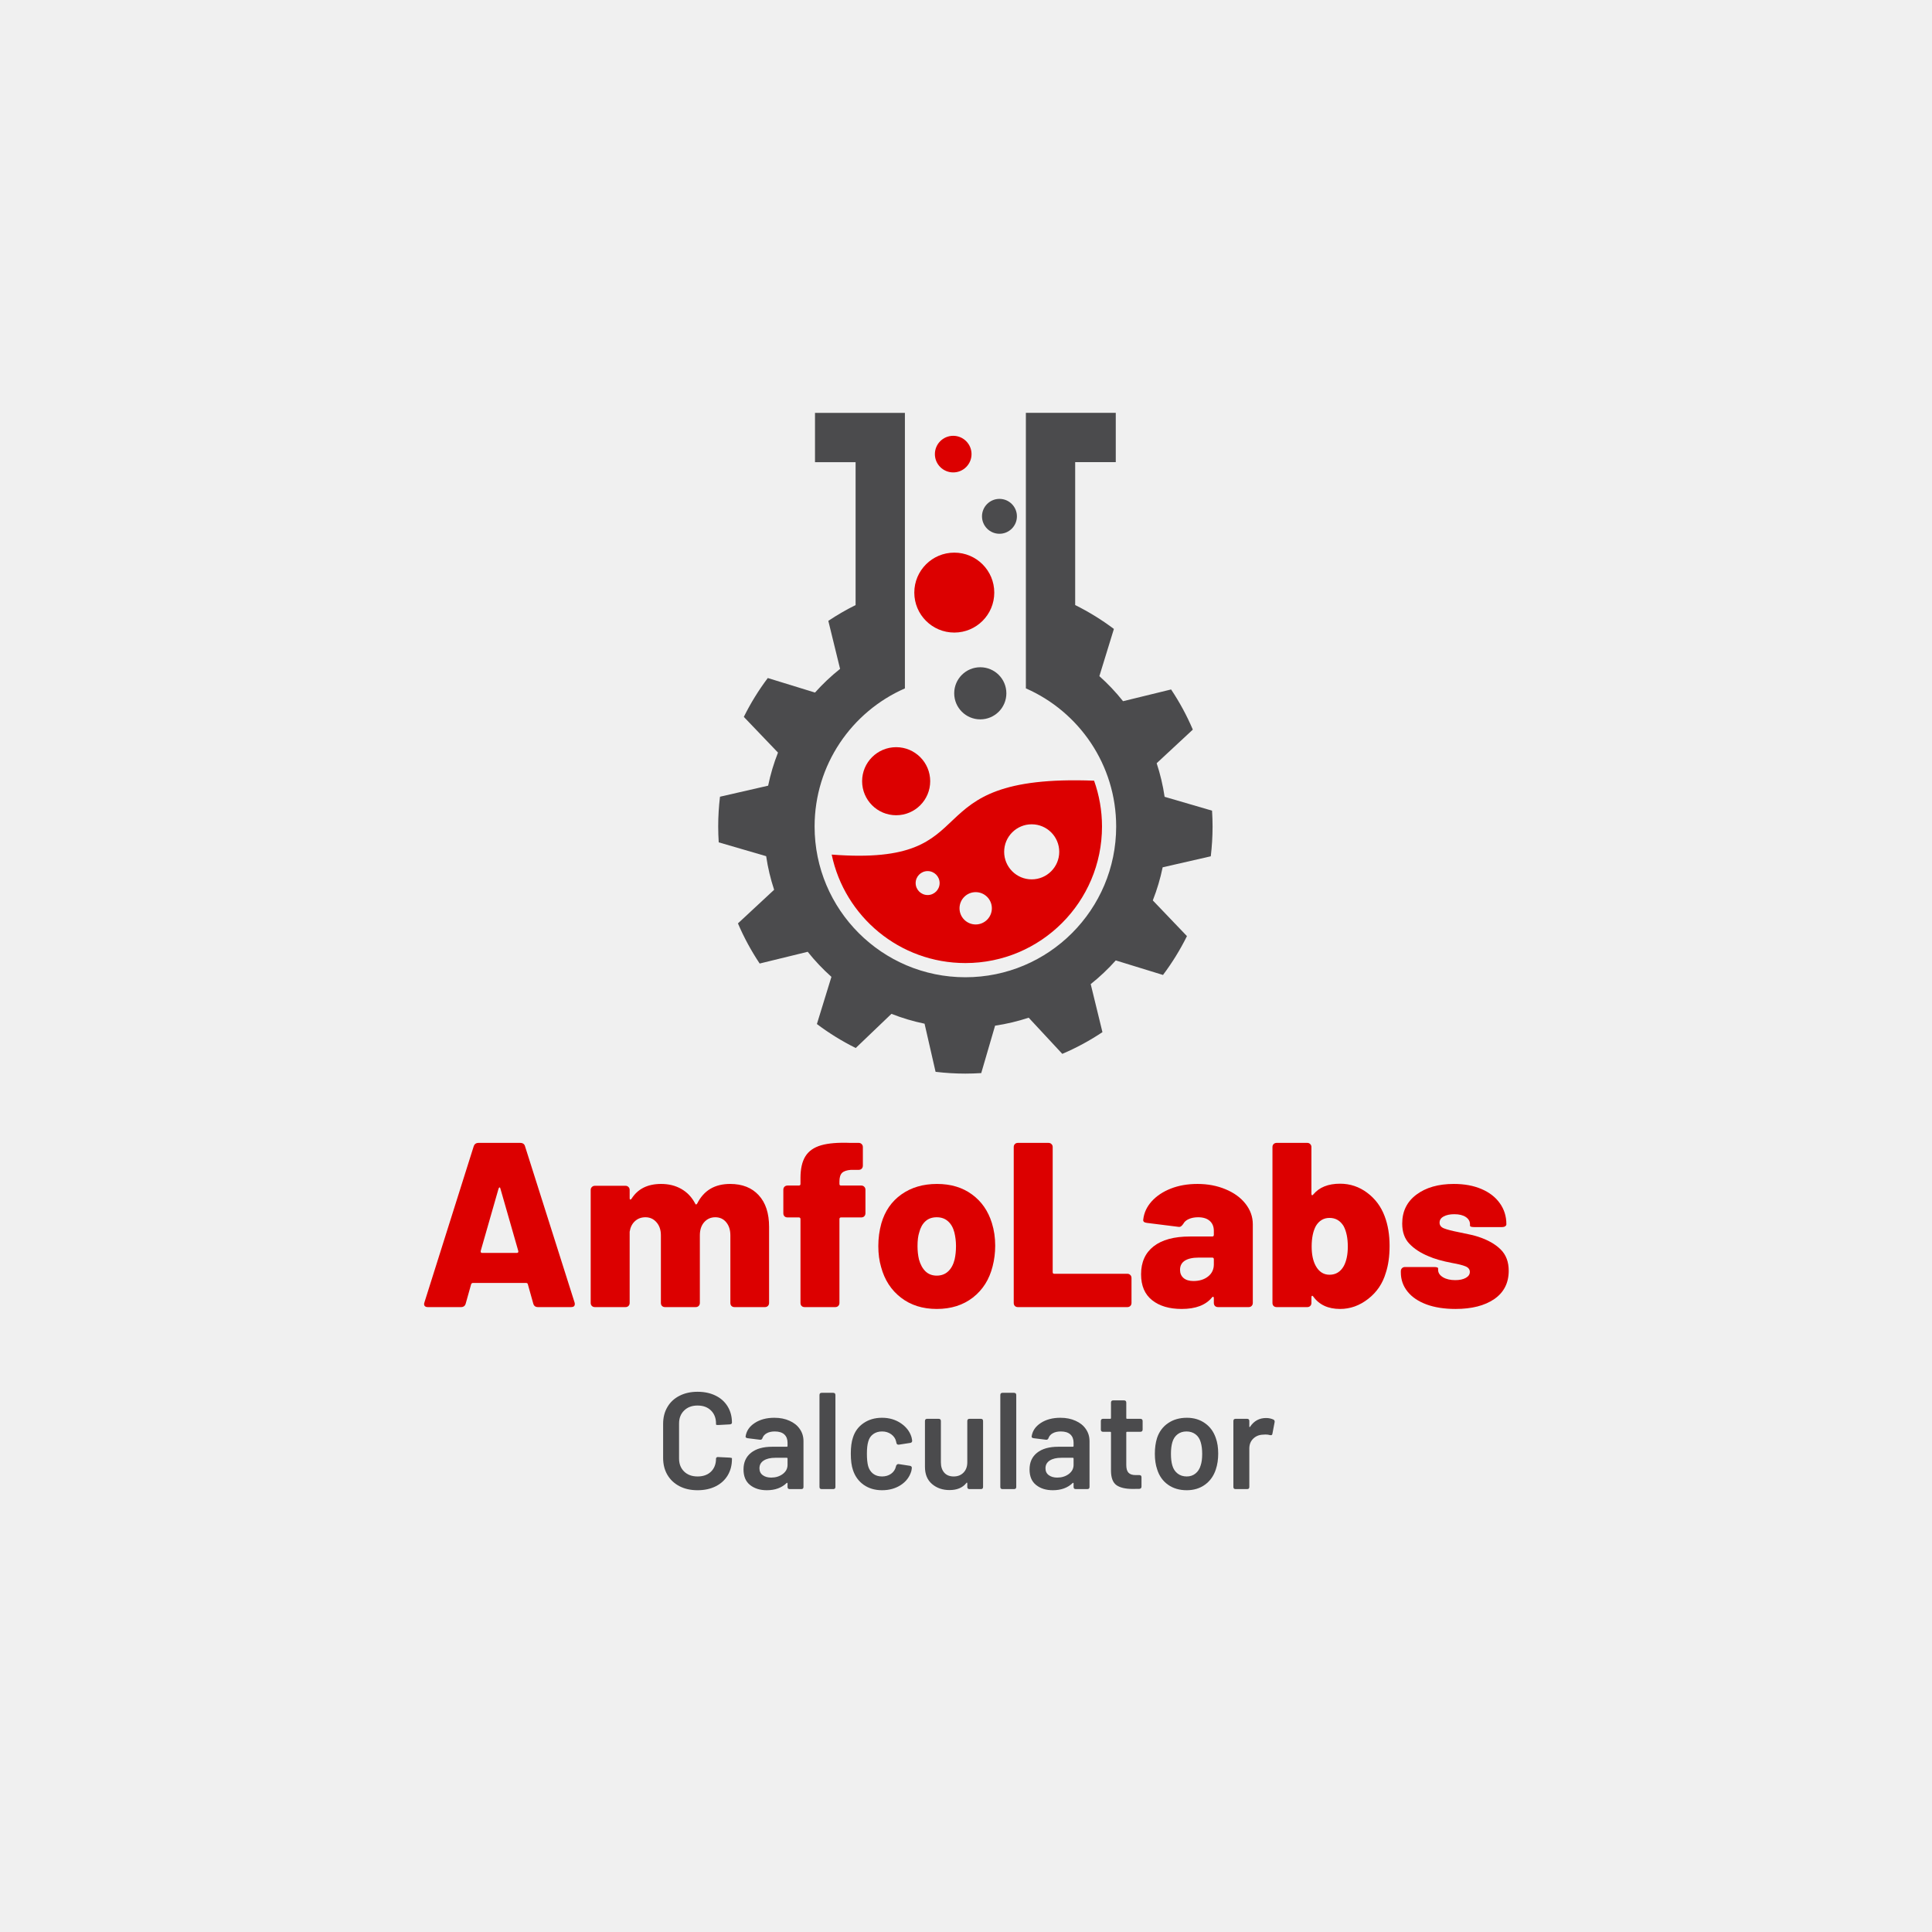
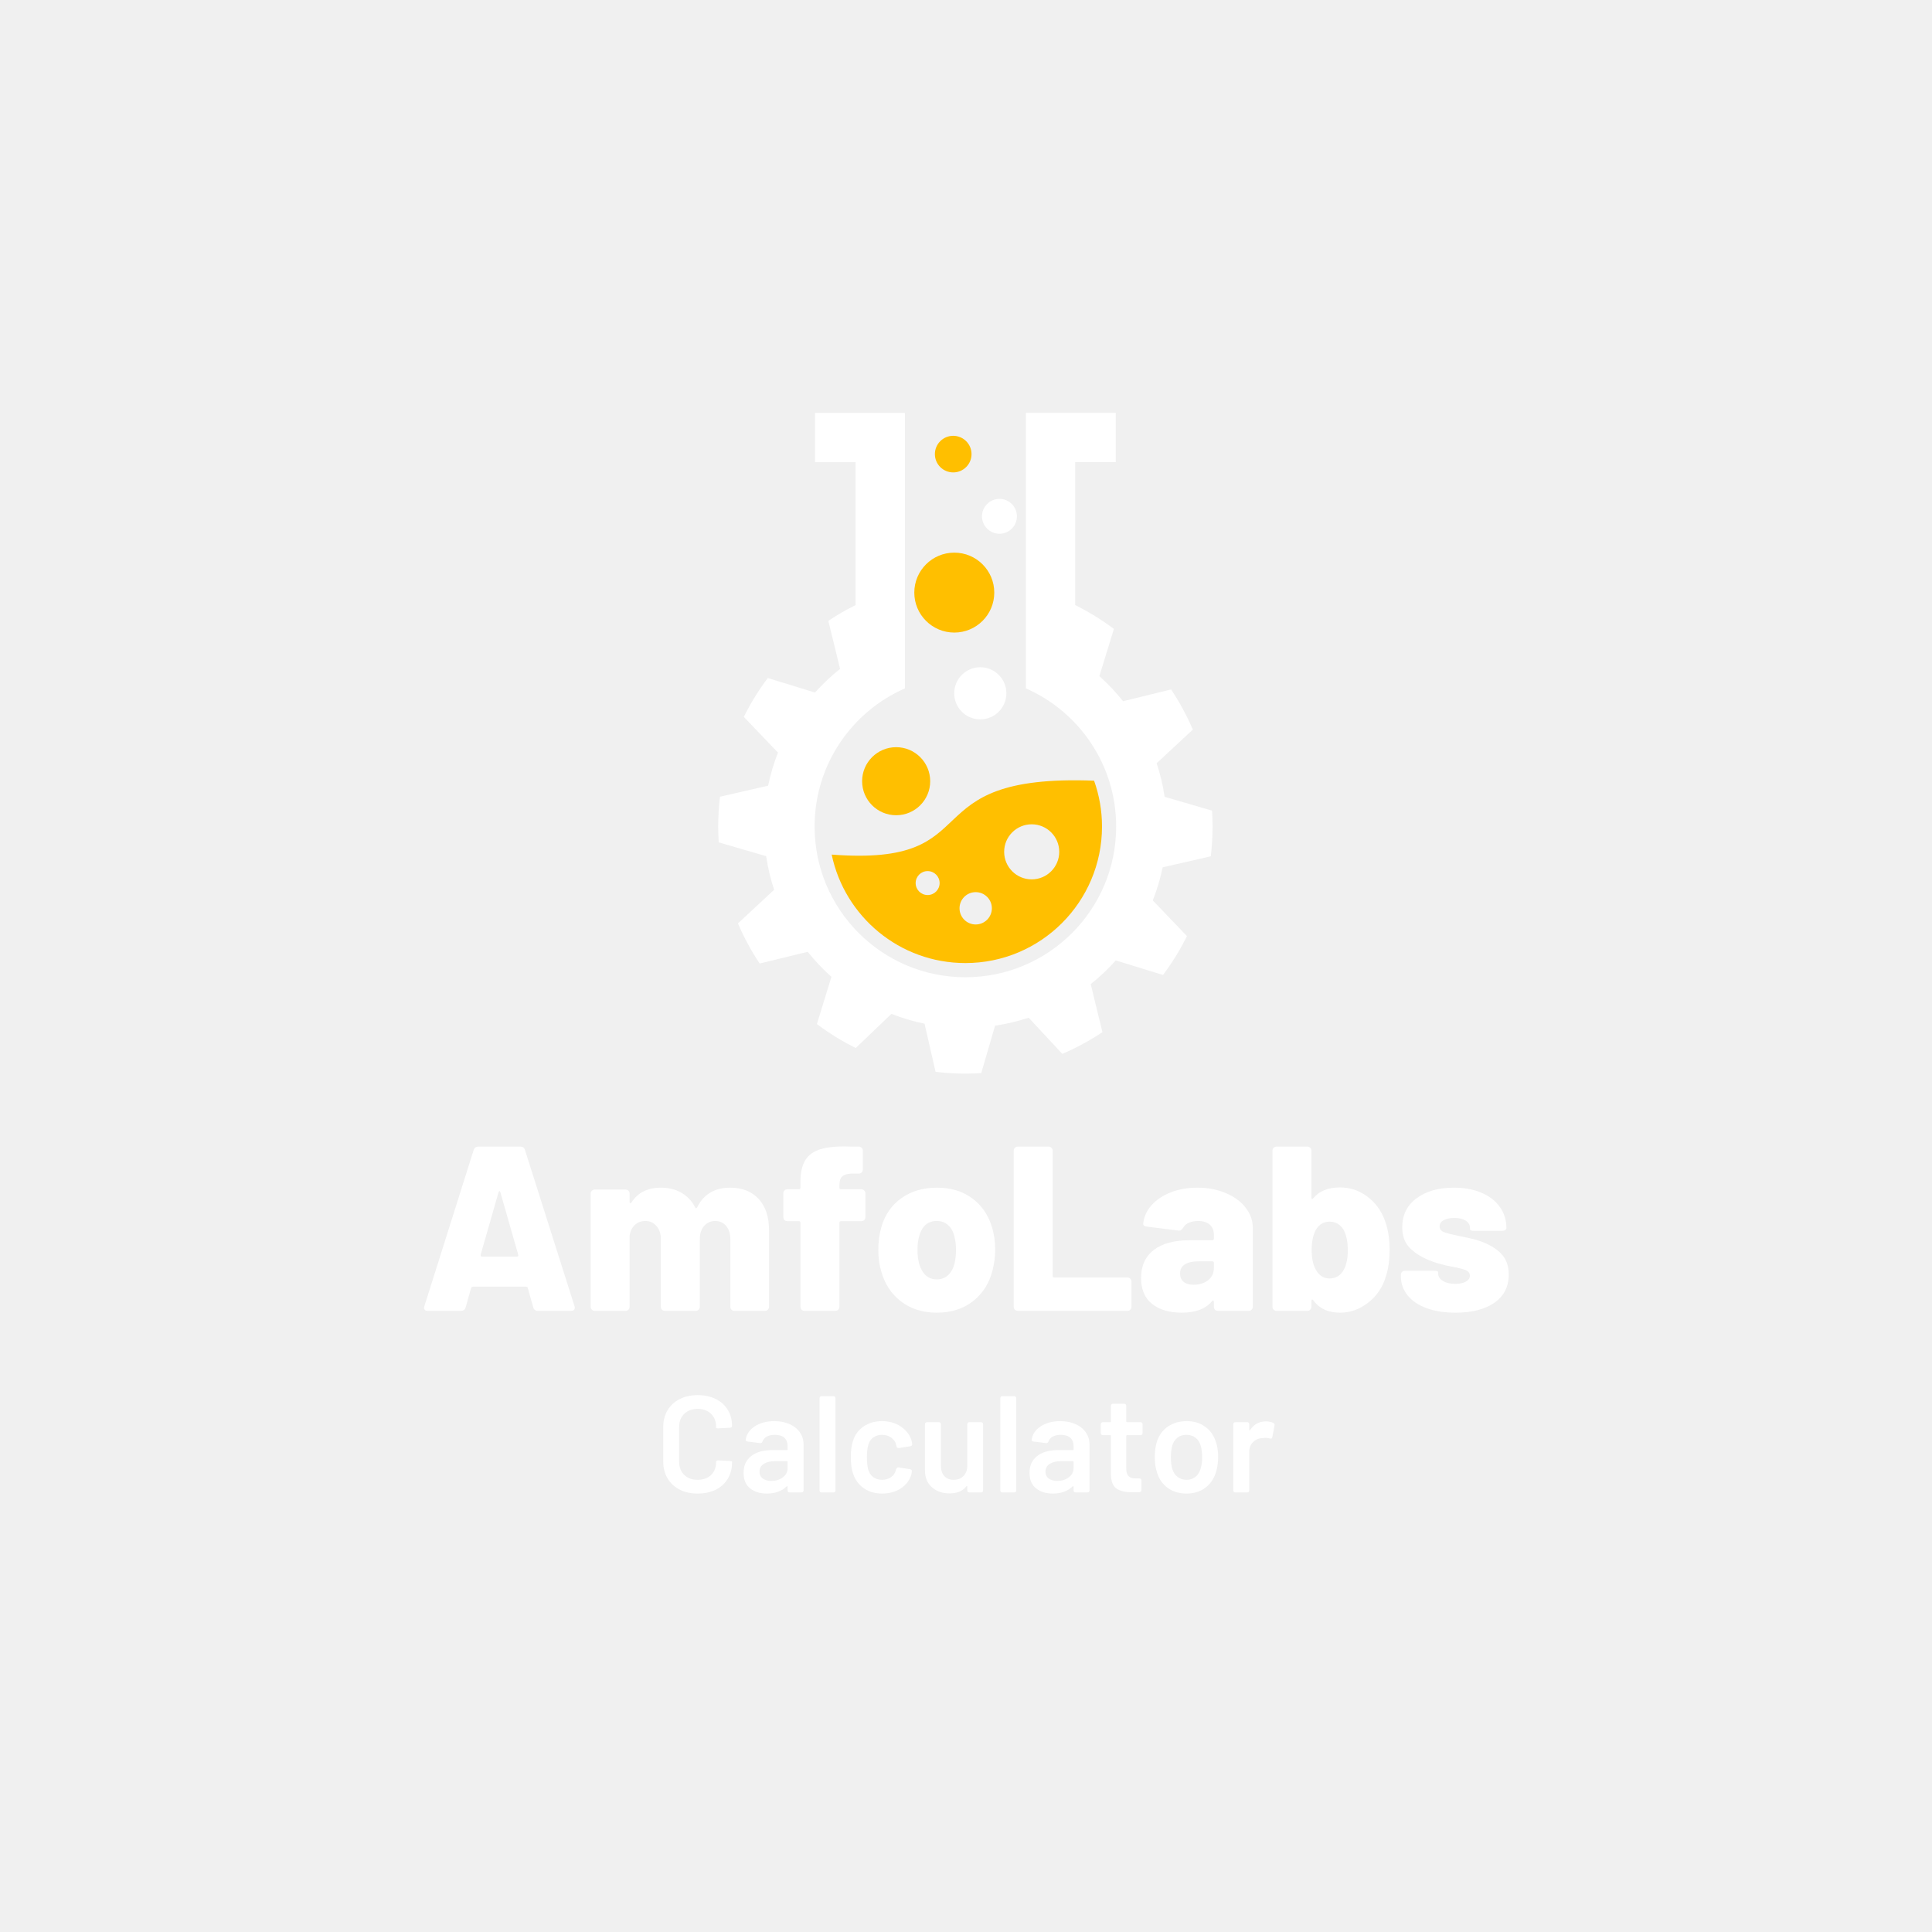
<svg xmlns="http://www.w3.org/2000/svg" width="500" zoomAndPan="magnify" viewBox="0 0 375 375" height="500" preserveAspectRatio="xMidYMid meet" version="1.0">
  <defs>
    <g />
    <clipPath id="id1">
      <path d="M 139.383 80.133 L 235.383 80.133 L 235.383 208.383 L 139.383 208.383 Z M 139.383 80.133 " clip-rule="nonzero" />
    </clipPath>
  </defs>
-   <path fill="rgb(86.269%, 0%, 0%)" d="M 185.02 84.59 C 186.98 84.59 188.574 86.184 188.574 88.145 C 188.574 90.105 186.98 91.695 185.02 91.695 C 183.055 91.695 181.461 90.105 181.461 88.145 C 181.461 86.18 183.055 84.59 185.02 84.59 Z M 185.02 84.59 " fill-opacity="1" fill-rule="evenodd" />
-   <path fill="rgb(86.269%, 0%, 0%)" d="M 185.227 107.266 C 189.516 107.266 192.988 110.738 192.988 115.023 C 192.988 119.309 189.516 122.781 185.227 122.781 C 180.941 122.781 177.465 119.309 177.465 115.023 C 177.465 110.738 180.941 107.266 185.227 107.266 Z M 185.227 107.266 " fill-opacity="1" fill-rule="evenodd" />
-   <path fill="rgb(29.41%, 29.41%, 30.199%)" d="M 193.996 96.832 C 195.867 96.832 197.383 98.352 197.383 100.219 C 197.383 102.09 195.863 103.605 193.996 103.605 C 192.125 103.605 190.605 102.09 190.605 100.219 C 190.605 98.352 192.125 96.832 193.996 96.832 Z M 193.996 96.832 " fill-opacity="1" fill-rule="evenodd" />
-   <path fill="rgb(86.269%, 0%, 0%)" d="M 173.945 145.027 C 177.594 145.027 180.551 147.984 180.551 151.633 C 180.551 155.281 177.594 158.238 173.945 158.238 C 170.293 158.238 167.336 155.281 167.336 151.633 C 167.336 147.984 170.293 145.027 173.945 145.027 Z M 173.945 145.027 " fill-opacity="1" fill-rule="evenodd" />
-   <path fill="rgb(29.41%, 29.41%, 30.199%)" d="M 190.273 129.512 C 193.07 129.512 195.336 131.777 195.336 134.57 C 195.336 137.363 193.07 139.629 190.273 139.629 C 187.477 139.629 185.211 137.363 185.211 134.57 C 185.211 131.777 187.477 129.512 190.273 129.512 Z M 190.273 129.512 " fill-opacity="1" fill-rule="evenodd" />
-   <path fill="rgb(86.269%, 0%, 0%)" d="M 212.363 151.531 C 213.359 154.336 213.898 157.336 213.898 160.422 C 213.898 175.062 202.027 186.93 187.383 186.93 C 174.605 186.93 163.941 177.898 161.43 165.875 C 192.711 168.281 176.137 150.137 212.363 151.531 Z M 180.055 169.078 C 181.336 169.078 182.379 170.117 182.379 171.402 C 182.379 172.688 181.336 173.727 180.055 173.727 C 178.77 173.727 177.727 172.688 177.727 171.402 C 177.727 170.117 178.77 169.078 180.055 169.078 Z M 200.25 159.996 C 203.203 159.996 205.598 162.387 205.598 165.34 C 205.598 168.289 203.203 170.684 200.25 170.684 C 197.301 170.684 194.906 168.289 194.906 165.34 C 194.906 162.387 197.301 159.996 200.25 159.996 Z M 189.379 173.164 C 191.113 173.164 192.52 174.566 192.52 176.301 C 192.52 178.031 191.113 179.438 189.379 179.438 C 187.648 179.438 186.242 178.031 186.242 176.301 C 186.242 174.566 187.648 173.164 189.379 173.164 Z M 189.379 173.164 " fill-opacity="1" fill-rule="evenodd" />
+   <path fill="#ffbf00" d="M 185.02 84.59 C 186.98 84.59 188.574 86.184 188.574 88.145 C 188.574 90.105 186.98 91.695 185.02 91.695 C 183.055 91.695 181.461 90.105 181.461 88.145 C 181.461 86.18 183.055 84.59 185.02 84.59 Z M 185.02 84.59 " fill-opacity="1" fill-rule="evenodd" />
+   <path fill="#ffbf00" d="M 185.227 107.266 C 189.516 107.266 192.988 110.738 192.988 115.023 C 192.988 119.309 189.516 122.781 185.227 122.781 C 180.941 122.781 177.465 119.309 177.465 115.023 C 177.465 110.738 180.941 107.266 185.227 107.266 Z M 185.227 107.266 " fill-opacity="1" fill-rule="evenodd" />
+   <path fill="#ffffff" d="M 193.996 96.832 C 195.867 96.832 197.383 98.352 197.383 100.219 C 197.383 102.09 195.863 103.605 193.996 103.605 C 192.125 103.605 190.605 102.09 190.605 100.219 C 190.605 98.352 192.125 96.832 193.996 96.832 Z M 193.996 96.832 " fill-opacity="1" fill-rule="evenodd" />
+   <path fill="#ffbf00" d="M 173.945 145.027 C 177.594 145.027 180.551 147.984 180.551 151.633 C 180.551 155.281 177.594 158.238 173.945 158.238 C 170.293 158.238 167.336 155.281 167.336 151.633 C 167.336 147.984 170.293 145.027 173.945 145.027 Z M 173.945 145.027 " fill-opacity="1" fill-rule="evenodd" />
+   <path fill="#ffffff" d="M 190.273 129.512 C 193.07 129.512 195.336 131.777 195.336 134.57 C 195.336 137.363 193.07 139.629 190.273 139.629 C 187.477 139.629 185.211 137.363 185.211 134.57 C 185.211 131.777 187.477 129.512 190.273 129.512 Z M 190.273 129.512 " fill-opacity="1" fill-rule="evenodd" />
+   <path fill="#ffbf00" d="M 212.363 151.531 C 213.359 154.336 213.898 157.336 213.898 160.422 C 213.898 175.062 202.027 186.93 187.383 186.93 C 174.605 186.93 163.941 177.898 161.43 165.875 C 192.711 168.281 176.137 150.137 212.363 151.531 Z M 180.055 169.078 C 181.336 169.078 182.379 170.117 182.379 171.402 C 182.379 172.688 181.336 173.727 180.055 173.727 C 178.77 173.727 177.727 172.688 177.727 171.402 C 177.727 170.117 178.77 169.078 180.055 169.078 Z M 200.25 159.996 C 203.203 159.996 205.598 162.387 205.598 165.34 C 205.598 168.289 203.203 170.684 200.25 170.684 C 197.301 170.684 194.906 168.289 194.906 165.34 C 194.906 162.387 197.301 159.996 200.25 159.996 Z M 189.379 173.164 C 191.113 173.164 192.52 174.566 192.52 176.301 C 192.52 178.031 191.113 179.438 189.379 179.438 C 187.648 179.438 186.242 178.031 186.242 176.301 C 186.242 174.566 187.648 173.164 189.379 173.164 Z M 189.379 173.164 " fill-opacity="1" fill-rule="evenodd" />
  <g clip-path="url(#id1)">
-     <path fill="rgb(29.41%, 29.41%, 30.199%)" d="M 199.121 133.609 L 199.121 80.133 L 216.57 80.133 L 216.57 89.703 L 208.691 89.703 L 208.691 117.441 C 211.344 118.758 213.859 120.312 216.207 122.078 L 213.387 131.238 C 215.055 132.727 216.594 134.352 217.984 136.102 L 227.309 133.824 C 228.945 136.273 230.359 138.879 231.527 141.617 L 224.508 148.141 C 225.199 150.242 225.723 152.418 226.051 154.66 L 235.258 157.348 C 235.32 158.363 235.359 159.387 235.359 160.422 C 235.359 162.379 235.238 164.309 235.012 166.207 L 225.672 168.344 C 225.215 170.559 224.57 172.707 223.758 174.77 L 230.387 181.699 C 229.07 184.359 227.508 186.883 225.738 189.238 L 216.57 186.418 C 215.082 188.086 213.457 189.625 211.707 191.016 L 213.984 200.34 C 211.535 201.973 208.93 203.387 206.191 204.555 L 199.668 197.535 C 197.566 198.227 195.387 198.75 193.145 199.082 L 190.457 208.285 C 189.441 208.348 188.414 208.387 187.383 208.387 C 185.426 208.387 183.492 208.266 181.594 208.039 L 179.457 198.699 C 177.242 198.242 175.094 197.602 173.031 196.785 L 166.098 203.418 C 163.438 202.098 160.914 200.539 158.559 198.766 L 161.379 189.605 C 159.711 188.117 158.168 186.488 156.777 184.742 L 147.453 187.02 C 145.816 184.57 144.402 181.965 143.234 179.23 L 150.258 172.703 C 149.562 170.605 149.043 168.426 148.711 166.184 L 139.504 163.5 C 139.441 162.48 139.402 161.457 139.402 160.422 C 139.402 158.465 139.523 156.535 139.75 154.641 L 149.094 152.5 C 149.551 150.285 150.191 148.141 151.008 146.078 L 144.375 139.148 C 145.695 136.484 147.254 133.961 149.027 131.605 L 158.191 134.426 C 159.68 132.758 161.309 131.219 163.059 129.828 L 160.777 120.508 C 162.469 119.379 164.238 118.352 166.07 117.445 L 166.07 89.707 L 158.191 89.707 L 158.191 80.137 L 175.641 80.137 L 175.641 133.617 C 165.32 138.141 158.113 148.438 158.113 160.426 C 158.113 176.586 171.219 189.684 187.383 189.684 C 203.543 189.684 216.648 176.586 216.648 160.426 C 216.648 148.438 209.438 138.137 199.121 133.613 Z M 199.121 133.609 " fill-opacity="1" fill-rule="evenodd" />
+     <path fill="#ffffff" d="M 199.121 133.609 L 199.121 80.133 L 216.57 80.133 L 216.57 89.703 L 208.691 89.703 L 208.691 117.441 C 211.344 118.758 213.859 120.312 216.207 122.078 L 213.387 131.238 C 215.055 132.727 216.594 134.352 217.984 136.102 L 227.309 133.824 C 228.945 136.273 230.359 138.879 231.527 141.617 L 224.508 148.141 C 225.199 150.242 225.723 152.418 226.051 154.66 L 235.258 157.348 C 235.32 158.363 235.359 159.387 235.359 160.422 C 235.359 162.379 235.238 164.309 235.012 166.207 L 225.672 168.344 C 225.215 170.559 224.57 172.707 223.758 174.77 L 230.387 181.699 C 229.07 184.359 227.508 186.883 225.738 189.238 L 216.57 186.418 C 215.082 188.086 213.457 189.625 211.707 191.016 L 213.984 200.34 C 211.535 201.973 208.93 203.387 206.191 204.555 L 199.668 197.535 C 197.566 198.227 195.387 198.75 193.145 199.082 L 190.457 208.285 C 189.441 208.348 188.414 208.387 187.383 208.387 C 185.426 208.387 183.492 208.266 181.594 208.039 L 179.457 198.699 C 177.242 198.242 175.094 197.602 173.031 196.785 L 166.098 203.418 C 163.438 202.098 160.914 200.539 158.559 198.766 L 161.379 189.605 C 159.711 188.117 158.168 186.488 156.777 184.742 L 147.453 187.02 C 145.816 184.57 144.402 181.965 143.234 179.23 L 150.258 172.703 C 149.562 170.605 149.043 168.426 148.711 166.184 L 139.504 163.5 C 139.441 162.48 139.402 161.457 139.402 160.422 C 139.402 158.465 139.523 156.535 139.75 154.641 L 149.094 152.5 C 149.551 150.285 150.191 148.141 151.008 146.078 L 144.375 139.148 C 145.695 136.484 147.254 133.961 149.027 131.605 L 158.191 134.426 C 159.68 132.758 161.309 131.219 163.059 129.828 L 160.777 120.508 C 162.469 119.379 164.238 118.352 166.07 117.445 L 166.07 89.707 L 158.191 89.707 L 158.191 80.137 L 175.641 80.137 L 175.641 133.617 C 165.32 138.141 158.113 148.438 158.113 160.426 C 158.113 176.586 171.219 189.684 187.383 189.684 C 203.543 189.684 216.648 176.586 216.648 160.426 C 216.648 148.438 209.438 138.137 199.121 133.613 Z M 199.121 133.609 " fill-opacity="1" fill-rule="evenodd" />
  </g>
-   <g fill="rgb(86.269%, 0%, 0%)" fill-opacity="1">
-     <g transform="translate(81.14575, 253.7076)">
+   <g fill="#ffffff" fill-opacity="1">
+     <g transform="translate(81.13712, 254.4327)">
      <g>
        <path d="M 23.281 0 C 22.789 0 22.484 -0.227 22.359 -0.688 L 21.312 -4.422 C 21.281 -4.598 21.16 -4.688 20.953 -4.688 L 10.656 -4.688 C 10.477 -4.688 10.359 -4.598 10.297 -4.422 L 9.25 -0.688 C 9.125 -0.227 8.816 0 8.328 0 L 1.906 0 C 1.602 0 1.391 -0.082 1.266 -0.25 C 1.148 -0.414 1.141 -0.633 1.234 -0.906 L 10.797 -31.203 C 10.941 -31.648 11.258 -31.875 11.75 -31.875 L 19.812 -31.875 C 20.332 -31.875 20.648 -31.648 20.766 -31.203 L 30.375 -0.906 C 30.406 -0.844 30.422 -0.738 30.422 -0.594 C 30.422 -0.195 30.18 0 29.703 0 Z M 12.156 -10.797 C 12.156 -10.609 12.25 -10.516 12.438 -10.516 L 19.172 -10.516 C 19.297 -10.516 19.379 -10.551 19.422 -10.625 C 19.473 -10.707 19.484 -10.797 19.453 -10.891 L 15.984 -23 C 15.953 -23.156 15.898 -23.234 15.828 -23.234 C 15.754 -23.234 15.688 -23.156 15.625 -23 L 12.156 -10.891 Z M 12.156 -10.797 " />
      </g>
    </g>
  </g>
-   <g fill="rgb(86.269%, 0%, 0%)" fill-opacity="1">
-     <g transform="translate(112.7476, 253.7076)">
+   <g fill="#ffffff" fill-opacity="1">
+     <g transform="translate(112.7412, 254.4327)">
      <g>
        <path d="M 28.969 -23.906 C 31.332 -23.906 33.18 -23.176 34.516 -21.719 C 35.859 -20.27 36.531 -18.223 36.531 -15.578 L 36.531 -0.812 C 36.531 -0.57 36.453 -0.375 36.297 -0.219 C 36.148 -0.07 35.953 0 35.703 0 L 29.828 0 C 29.586 0 29.391 -0.07 29.234 -0.219 C 29.086 -0.375 29.016 -0.57 29.016 -0.812 L 29.016 -13.938 C 29.016 -14.969 28.75 -15.805 28.219 -16.453 C 27.688 -17.109 26.977 -17.438 26.094 -17.438 C 25.219 -17.438 24.5 -17.117 23.938 -16.484 C 23.375 -15.848 23.094 -15 23.094 -13.938 L 23.094 -0.812 C 23.094 -0.57 23.016 -0.375 22.859 -0.219 C 22.711 -0.07 22.516 0 22.266 0 L 16.344 0 C 16.102 0 15.906 -0.07 15.75 -0.219 C 15.602 -0.375 15.531 -0.57 15.531 -0.812 L 15.531 -13.938 C 15.531 -14.969 15.25 -15.805 14.688 -16.453 C 14.125 -17.109 13.406 -17.438 12.531 -17.438 C 11.707 -17.438 11.02 -17.176 10.469 -16.656 C 9.926 -16.145 9.594 -15.469 9.469 -14.625 L 9.469 -0.812 C 9.469 -0.57 9.391 -0.375 9.234 -0.219 C 9.086 -0.07 8.895 0 8.656 0 L 2.734 0 C 2.492 0 2.297 -0.07 2.141 -0.219 C 1.984 -0.375 1.906 -0.57 1.906 -0.812 L 1.906 -22.734 C 1.906 -22.973 1.984 -23.164 2.141 -23.312 C 2.297 -23.469 2.492 -23.547 2.734 -23.547 L 8.656 -23.547 C 8.895 -23.547 9.086 -23.469 9.234 -23.312 C 9.391 -23.164 9.469 -22.973 9.469 -22.734 L 9.469 -21.141 C 9.469 -20.984 9.504 -20.895 9.578 -20.875 C 9.66 -20.863 9.75 -20.922 9.844 -21.047 C 11.051 -22.953 12.961 -23.906 15.578 -23.906 C 17.066 -23.906 18.379 -23.578 19.516 -22.922 C 20.648 -22.273 21.539 -21.332 22.188 -20.094 C 22.238 -19.969 22.301 -19.91 22.375 -19.922 C 22.457 -19.941 22.531 -20.008 22.594 -20.125 C 23.863 -22.645 25.988 -23.906 28.969 -23.906 Z M 28.969 -23.906 " />
      </g>
    </g>
  </g>
-   <g fill="rgb(86.269%, 0%, 0%)" fill-opacity="1">
-     <g transform="translate(150.9977, 253.7076)">
+   <g fill="#ffffff" fill-opacity="1">
+     <g transform="translate(150.9941, 254.4327)">
      <g>
        <path d="M 16.172 -23.594 C 16.41 -23.594 16.602 -23.516 16.75 -23.359 C 16.906 -23.211 16.984 -23.016 16.984 -22.766 L 16.984 -18.219 C 16.984 -17.977 16.906 -17.781 16.75 -17.625 C 16.602 -17.477 16.41 -17.406 16.172 -17.406 L 12.25 -17.406 C 12.039 -17.406 11.938 -17.297 11.938 -17.078 L 11.938 -0.812 C 11.938 -0.57 11.859 -0.375 11.703 -0.219 C 11.555 -0.07 11.359 0 11.109 0 L 5.188 0 C 4.945 0 4.75 -0.07 4.594 -0.219 C 4.445 -0.375 4.375 -0.57 4.375 -0.812 L 4.375 -17.078 C 4.375 -17.297 4.266 -17.406 4.047 -17.406 L 1.875 -17.406 C 1.625 -17.406 1.422 -17.477 1.266 -17.625 C 1.117 -17.781 1.047 -17.977 1.047 -18.219 L 1.047 -22.766 C 1.047 -23.016 1.117 -23.211 1.266 -23.359 C 1.422 -23.516 1.625 -23.594 1.875 -23.594 L 4.047 -23.594 C 4.266 -23.594 4.375 -23.695 4.375 -23.906 L 4.375 -25.047 C 4.375 -26.836 4.691 -28.242 5.328 -29.266 C 5.961 -30.285 6.977 -31 8.375 -31.406 C 9.77 -31.812 11.672 -31.969 14.078 -31.875 L 15.672 -31.875 C 15.91 -31.875 16.102 -31.797 16.25 -31.641 C 16.406 -31.492 16.484 -31.301 16.484 -31.062 L 16.484 -27.469 C 16.484 -27.219 16.406 -27.016 16.25 -26.859 C 16.102 -26.711 15.91 -26.641 15.672 -26.641 L 14.172 -26.641 C 13.348 -26.578 12.77 -26.379 12.438 -26.047 C 12.102 -25.711 11.938 -25.156 11.938 -24.375 L 11.938 -23.906 C 11.938 -23.695 12.039 -23.594 12.25 -23.594 Z M 16.172 -23.594 " />
      </g>
    </g>
  </g>
-   <g fill="rgb(86.269%, 0%, 0%)" fill-opacity="1">
-     <g transform="translate(169.121, 253.7076)">
+   <g fill="#ffffff" fill-opacity="1">
+     <g transform="translate(169.1186, 254.4327)">
      <g>
        <path d="M 12.703 0.359 C 9.973 0.359 7.66 -0.367 5.766 -1.828 C 3.867 -3.285 2.582 -5.258 1.906 -7.75 C 1.539 -8.988 1.359 -10.352 1.359 -11.844 C 1.359 -13.363 1.555 -14.836 1.953 -16.266 C 2.648 -18.66 3.945 -20.531 5.844 -21.875 C 7.75 -23.227 10.051 -23.906 12.75 -23.906 C 15.426 -23.906 17.688 -23.227 19.531 -21.875 C 21.383 -20.531 22.676 -18.676 23.406 -16.312 C 23.832 -14.938 24.047 -13.477 24.047 -11.938 C 24.047 -10.539 23.879 -9.203 23.547 -7.922 C 22.91 -5.367 21.633 -3.348 19.719 -1.859 C 17.812 -0.379 15.473 0.359 12.703 0.359 Z M 12.703 -6.109 C 13.586 -6.109 14.328 -6.383 14.922 -6.938 C 15.516 -7.5 15.93 -8.27 16.172 -9.25 C 16.348 -10.039 16.438 -10.906 16.438 -11.844 C 16.438 -12.75 16.332 -13.629 16.125 -14.484 C 15.883 -15.422 15.473 -16.145 14.891 -16.656 C 14.316 -17.176 13.586 -17.438 12.703 -17.438 C 11.797 -17.438 11.062 -17.176 10.5 -16.656 C 9.938 -16.145 9.535 -15.422 9.297 -14.484 C 9.078 -13.816 8.969 -12.938 8.969 -11.844 C 8.969 -10.906 9.062 -10.039 9.25 -9.25 C 9.52 -8.27 9.941 -7.5 10.516 -6.938 C 11.098 -6.383 11.828 -6.109 12.703 -6.109 Z M 12.703 -6.109 " />
      </g>
    </g>
  </g>
-   <g fill="rgb(86.269%, 0%, 0%)" fill-opacity="1">
-     <g transform="translate(194.53, 253.7076)">
+   <g fill="#ffffff" fill-opacity="1">
+     <g transform="translate(194.5294, 254.4327)">
      <g>
        <path d="M 3.047 0 C 2.805 0 2.609 -0.07 2.453 -0.219 C 2.305 -0.375 2.234 -0.57 2.234 -0.812 L 2.234 -31.062 C 2.234 -31.301 2.305 -31.492 2.453 -31.641 C 2.609 -31.797 2.805 -31.875 3.047 -31.875 L 8.969 -31.875 C 9.219 -31.875 9.414 -31.797 9.562 -31.641 C 9.719 -31.492 9.797 -31.301 9.797 -31.062 L 9.797 -6.781 C 9.797 -6.57 9.898 -6.469 10.109 -6.469 L 24.281 -6.469 C 24.52 -6.469 24.711 -6.391 24.859 -6.234 C 25.016 -6.086 25.094 -5.891 25.094 -5.641 L 25.094 -0.812 C 25.094 -0.57 25.016 -0.375 24.859 -0.219 C 24.711 -0.07 24.52 0 24.281 0 Z M 3.047 0 " />
      </g>
    </g>
  </g>
-   <g fill="rgb(86.269%, 0%, 0%)" fill-opacity="1">
-     <g transform="translate(220.622, 253.7076)">
+   <g fill="#ffffff" fill-opacity="1">
+     <g transform="translate(220.6233, 254.4327)">
      <g>
        <path d="M 11.797 -23.906 C 13.797 -23.906 15.613 -23.562 17.25 -22.875 C 18.895 -22.195 20.188 -21.258 21.125 -20.062 C 22.07 -18.863 22.547 -17.535 22.547 -16.078 L 22.547 -0.812 C 22.547 -0.57 22.469 -0.375 22.312 -0.219 C 22.164 -0.07 21.969 0 21.719 0 L 15.812 0 C 15.562 0 15.359 -0.07 15.203 -0.219 C 15.055 -0.375 14.984 -0.57 14.984 -0.812 L 14.984 -1.734 C 14.984 -1.879 14.941 -1.969 14.859 -2 C 14.785 -2.031 14.707 -1.988 14.625 -1.875 C 13.406 -0.383 11.445 0.359 8.75 0.359 C 6.344 0.359 4.426 -0.207 3 -1.344 C 1.57 -2.477 0.859 -4.156 0.859 -6.375 C 0.859 -8.719 1.672 -10.523 3.297 -11.797 C 4.922 -13.066 7.27 -13.703 10.344 -13.703 L 14.672 -13.703 C 14.879 -13.703 14.984 -13.812 14.984 -14.031 L 14.984 -14.797 C 14.984 -15.617 14.719 -16.266 14.188 -16.734 C 13.656 -17.203 12.906 -17.438 11.938 -17.438 C 11.238 -17.438 10.633 -17.32 10.125 -17.094 C 9.625 -16.875 9.27 -16.566 9.062 -16.172 C 8.914 -15.953 8.77 -15.789 8.625 -15.688 C 8.488 -15.582 8.316 -15.547 8.109 -15.578 L 2 -16.344 C 1.457 -16.406 1.219 -16.617 1.281 -16.984 C 1.426 -18.297 1.969 -19.473 2.906 -20.516 C 3.852 -21.566 5.094 -22.395 6.625 -23 C 8.156 -23.602 9.879 -23.906 11.797 -23.906 Z M 11.016 -5.062 C 12.172 -5.062 13.117 -5.352 13.859 -5.938 C 14.609 -6.531 14.984 -7.316 14.984 -8.297 L 14.984 -9.297 C 14.984 -9.504 14.879 -9.609 14.672 -9.609 L 12.031 -9.609 C 10.875 -9.609 9.984 -9.41 9.359 -9.016 C 8.734 -8.617 8.422 -8.023 8.422 -7.234 C 8.422 -6.566 8.648 -6.035 9.109 -5.641 C 9.566 -5.254 10.203 -5.062 11.016 -5.062 Z M 11.016 -5.062 " />
      </g>
    </g>
  </g>
-   <g fill="rgb(86.269%, 0%, 0%)" fill-opacity="1">
-     <g transform="translate(244.9837, 253.7076)">
+   <g fill="#ffffff" fill-opacity="1">
+     <g transform="translate(244.9867, 254.4327)">
      <g>
        <path d="M 23.781 -17.625 C 24.414 -15.957 24.734 -14.047 24.734 -11.891 C 24.734 -9.879 24.488 -8.133 24 -6.656 C 23.395 -4.582 22.254 -2.895 20.578 -1.594 C 18.91 -0.289 17.094 0.359 15.125 0.359 C 12.812 0.359 11.078 -0.441 9.922 -2.047 C 9.836 -2.172 9.754 -2.219 9.672 -2.188 C 9.598 -2.156 9.562 -2.062 9.562 -1.906 L 9.562 -0.812 C 9.562 -0.57 9.484 -0.375 9.328 -0.219 C 9.18 -0.07 8.988 0 8.75 0 L 2.828 0 C 2.578 0 2.375 -0.07 2.219 -0.219 C 2.07 -0.375 2 -0.57 2 -0.812 L 2 -31.062 C 2 -31.301 2.07 -31.492 2.219 -31.641 C 2.375 -31.797 2.578 -31.875 2.828 -31.875 L 8.75 -31.875 C 8.988 -31.875 9.18 -31.797 9.328 -31.641 C 9.484 -31.492 9.562 -31.301 9.562 -31.062 L 9.562 -22 C 9.562 -21.844 9.598 -21.75 9.672 -21.719 C 9.754 -21.695 9.836 -21.742 9.922 -21.859 C 11.078 -23.254 12.812 -23.953 15.125 -23.953 C 17.062 -23.953 18.812 -23.367 20.375 -22.203 C 21.945 -21.035 23.082 -19.508 23.781 -17.625 Z M 15.844 -7.969 C 16.363 -8.938 16.625 -10.195 16.625 -11.75 C 16.625 -13.383 16.352 -14.707 15.812 -15.719 C 15.164 -16.781 14.254 -17.312 13.078 -17.312 C 11.953 -17.312 11.07 -16.797 10.438 -15.766 C 9.883 -14.754 9.609 -13.414 9.609 -11.75 C 9.609 -10.227 9.867 -8.984 10.391 -8.016 C 11.023 -6.859 11.922 -6.281 13.078 -6.281 C 14.285 -6.281 15.207 -6.844 15.844 -7.969 Z M 15.844 -7.969 " />
      </g>
    </g>
  </g>
-   <g fill="rgb(86.269%, 0%, 0%)" fill-opacity="1">
-     <g transform="translate(270.5748, 253.7076)">
+   <g fill="#ffffff" fill-opacity="1">
+     <g transform="translate(270.5797, 254.4327)">
      <g>
        <path d="M 11.938 0.359 C 9.781 0.359 7.906 0.066 6.312 -0.516 C 4.719 -1.109 3.488 -1.941 2.625 -3.016 C 1.758 -4.098 1.328 -5.336 1.328 -6.734 L 1.328 -6.969 C 1.328 -7.207 1.398 -7.398 1.547 -7.547 C 1.703 -7.703 1.898 -7.781 2.141 -7.781 L 7.75 -7.781 C 8.289 -7.781 8.562 -7.691 8.562 -7.516 L 8.562 -7.234 C 8.562 -6.66 8.875 -6.18 9.5 -5.797 C 10.125 -5.422 10.922 -5.234 11.891 -5.234 C 12.734 -5.234 13.414 -5.379 13.938 -5.672 C 14.457 -5.961 14.719 -6.348 14.719 -6.828 C 14.719 -7.316 14.441 -7.676 13.891 -7.906 C 13.348 -8.133 12.484 -8.352 11.297 -8.562 C 9.379 -8.926 7.832 -9.367 6.656 -9.891 C 5.133 -10.523 3.91 -11.328 2.984 -12.297 C 2.055 -13.266 1.594 -14.57 1.594 -16.219 C 1.594 -18.582 2.508 -20.453 4.344 -21.828 C 6.188 -23.211 8.609 -23.906 11.609 -23.906 C 13.648 -23.906 15.438 -23.578 16.969 -22.922 C 18.5 -22.273 19.688 -21.359 20.531 -20.172 C 21.383 -18.992 21.812 -17.629 21.812 -16.078 C 21.812 -15.922 21.734 -15.789 21.578 -15.688 C 21.43 -15.582 21.238 -15.531 21 -15.531 L 15.578 -15.531 C 15.023 -15.531 14.75 -15.625 14.75 -15.812 L 14.75 -16.078 C 14.75 -16.648 14.477 -17.117 13.938 -17.484 C 13.395 -17.848 12.648 -18.031 11.703 -18.031 C 10.859 -18.031 10.172 -17.883 9.641 -17.594 C 9.109 -17.312 8.844 -16.91 8.844 -16.391 C 8.844 -15.879 9.129 -15.508 9.703 -15.281 C 10.273 -15.051 11.242 -14.801 12.609 -14.531 C 14.461 -14.164 15.707 -13.875 16.344 -13.656 C 18.195 -13.051 19.645 -12.234 20.688 -11.203 C 21.738 -10.172 22.266 -8.789 22.266 -7.062 C 22.266 -4.688 21.332 -2.852 19.469 -1.562 C 17.602 -0.281 15.094 0.359 11.938 0.359 Z M 11.938 0.359 " />
      </g>
    </g>
  </g>
-   <g fill="rgb(29.41%, 29.41%, 30.199%)" fill-opacity="1">
-     <g transform="translate(127.2118, 289.0326)">
+   <g fill="#ffffff" fill-opacity="1">
+     <g transform="translate(127.2292, 289.6837)">
      <g>
        <path d="M 8.188 0.219 C 6.852 0.219 5.68 -0.039 4.672 -0.562 C 3.66 -1.094 2.879 -1.828 2.328 -2.766 C 1.773 -3.711 1.5 -4.812 1.5 -6.062 L 1.5 -12.656 C 1.5 -13.895 1.773 -14.984 2.328 -15.922 C 2.879 -16.867 3.66 -17.598 4.672 -18.109 C 5.68 -18.629 6.852 -18.891 8.188 -18.891 C 9.508 -18.891 10.676 -18.641 11.688 -18.141 C 12.695 -17.648 13.477 -16.945 14.031 -16.031 C 14.582 -15.125 14.859 -14.078 14.859 -12.891 C 14.859 -12.711 14.727 -12.602 14.469 -12.562 L 12.203 -12.438 L 12.094 -12.438 C 11.875 -12.438 11.766 -12.477 11.766 -12.562 L 11.766 -12.734 C 11.766 -13.773 11.441 -14.613 10.797 -15.25 C 10.148 -15.895 9.281 -16.219 8.188 -16.219 C 7.102 -16.219 6.234 -15.895 5.578 -15.25 C 4.922 -14.613 4.594 -13.773 4.594 -12.734 L 4.594 -5.922 C 4.594 -4.891 4.922 -4.051 5.578 -3.406 C 6.234 -2.77 7.102 -2.453 8.188 -2.453 C 9.281 -2.453 10.148 -2.766 10.797 -3.391 C 11.441 -4.023 11.766 -4.867 11.766 -5.922 C 11.766 -6.016 11.805 -6.094 11.891 -6.156 C 11.973 -6.219 12.078 -6.238 12.203 -6.219 L 14.438 -6.109 C 14.719 -6.078 14.859 -6.035 14.859 -5.984 L 14.859 -5.844 C 14.859 -4.633 14.582 -3.57 14.031 -2.656 C 13.477 -1.738 12.695 -1.031 11.688 -0.531 C 10.676 -0.031 9.508 0.219 8.188 0.219 Z M 8.188 0.219 " />
      </g>
    </g>
  </g>
-   <g fill="rgb(29.41%, 29.41%, 30.199%)" fill-opacity="1">
-     <g transform="translate(143.4403, 289.0326)">
+   <g fill="#ffffff" fill-opacity="1">
+     <g transform="translate(143.4527, 289.6837)">
      <g>
        <path d="M 6.859 -13.844 C 7.984 -13.844 8.973 -13.645 9.828 -13.25 C 10.691 -12.863 11.352 -12.328 11.812 -11.641 C 12.281 -10.961 12.516 -10.188 12.516 -9.312 L 12.516 -0.422 C 12.516 -0.141 12.375 0 12.094 0 L 9.844 0 C 9.562 0 9.422 -0.141 9.422 -0.422 L 9.422 -1.094 C 9.422 -1.164 9.398 -1.207 9.359 -1.219 C 9.328 -1.227 9.285 -1.211 9.234 -1.172 C 8.273 -0.242 6.992 0.219 5.391 0.219 C 4.078 0.219 2.992 -0.117 2.141 -0.797 C 1.297 -1.473 0.875 -2.477 0.875 -3.812 C 0.875 -5.195 1.359 -6.273 2.328 -7.047 C 3.305 -7.828 4.676 -8.219 6.438 -8.219 L 9.266 -8.219 C 9.367 -8.219 9.422 -8.27 9.422 -8.375 L 9.422 -9 C 9.422 -9.688 9.211 -10.223 8.797 -10.609 C 8.379 -10.992 7.758 -11.188 6.938 -11.188 C 6.312 -11.188 5.797 -11.07 5.391 -10.844 C 4.984 -10.625 4.707 -10.316 4.562 -9.922 C 4.488 -9.672 4.328 -9.555 4.078 -9.578 L 1.688 -9.875 C 1.539 -9.895 1.43 -9.938 1.359 -10 C 1.285 -10.062 1.258 -10.133 1.281 -10.219 C 1.438 -11.289 2.023 -12.16 3.047 -12.828 C 4.078 -13.504 5.348 -13.844 6.859 -13.844 Z M 6.25 -2.234 C 7.113 -2.234 7.859 -2.461 8.484 -2.922 C 9.109 -3.391 9.422 -3.984 9.422 -4.703 L 9.422 -5.922 C 9.422 -6.023 9.367 -6.078 9.266 -6.078 L 7.047 -6.078 C 6.098 -6.078 5.348 -5.898 4.797 -5.547 C 4.242 -5.191 3.969 -4.688 3.969 -4.031 C 3.969 -3.457 4.18 -3.016 4.609 -2.703 C 5.035 -2.391 5.582 -2.234 6.25 -2.234 Z M 6.25 -2.234 " />
      </g>
    </g>
  </g>
-   <g fill="rgb(29.41%, 29.41%, 30.199%)" fill-opacity="1">
-     <g transform="translate(157.3734, 289.0326)">
+   <g fill="#ffffff" fill-opacity="1">
+     <g transform="translate(157.3815, 289.6837)">
      <g>
        <path d="M 2.109 0 C 1.828 0 1.688 -0.141 1.688 -0.422 L 1.688 -18.25 C 1.688 -18.539 1.828 -18.688 2.109 -18.688 L 4.344 -18.688 C 4.633 -18.688 4.781 -18.539 4.781 -18.25 L 4.781 -0.422 C 4.781 -0.141 4.633 0 4.344 0 Z M 2.109 0 " />
      </g>
    </g>
  </g>
-   <g fill="rgb(29.41%, 29.41%, 30.199%)" fill-opacity="1">
-     <g transform="translate(163.8594, 289.0326)">
+   <g fill="#ffffff" fill-opacity="1">
+     <g transform="translate(163.8656, 289.6837)">
      <g>
        <path d="M 7.344 0.219 C 5.969 0.219 4.781 -0.129 3.781 -0.828 C 2.789 -1.535 2.098 -2.488 1.703 -3.688 C 1.422 -4.488 1.281 -5.555 1.281 -6.891 C 1.281 -8.172 1.422 -9.219 1.703 -10.031 C 2.078 -11.207 2.766 -12.133 3.766 -12.812 C 4.773 -13.5 5.969 -13.844 7.344 -13.844 C 8.727 -13.844 9.938 -13.492 10.969 -12.797 C 12 -12.109 12.688 -11.238 13.031 -10.188 C 13.082 -10.031 13.133 -9.785 13.188 -9.453 L 13.188 -9.344 C 13.188 -9.145 13.07 -9.02 12.844 -8.969 L 10.625 -8.625 L 10.516 -8.625 C 10.316 -8.625 10.191 -8.727 10.141 -8.938 L 10.062 -9.281 C 9.938 -9.82 9.625 -10.273 9.125 -10.641 C 8.625 -11.004 8.031 -11.188 7.344 -11.188 C 6.664 -11.188 6.086 -11.008 5.609 -10.656 C 5.141 -10.312 4.828 -9.836 4.672 -9.234 C 4.492 -8.66 4.406 -7.867 4.406 -6.859 C 4.406 -5.879 4.484 -5.086 4.641 -4.484 C 4.816 -3.859 5.133 -3.363 5.594 -3 C 6.062 -2.633 6.645 -2.453 7.344 -2.453 C 8.02 -2.453 8.602 -2.625 9.094 -2.969 C 9.582 -3.32 9.895 -3.781 10.031 -4.344 L 10.062 -4.484 C 10.082 -4.566 10.141 -4.656 10.234 -4.75 C 10.328 -4.844 10.438 -4.879 10.562 -4.859 L 12.781 -4.516 C 13.008 -4.461 13.125 -4.336 13.125 -4.141 C 13.125 -4.023 13.094 -3.812 13.031 -3.5 C 12.688 -2.352 12 -1.445 10.969 -0.781 C 9.938 -0.113 8.727 0.219 7.344 0.219 Z M 7.344 0.219 " />
      </g>
    </g>
  </g>
-   <g fill="rgb(29.41%, 29.41%, 30.199%)" fill-opacity="1">
-     <g transform="translate(178.0327, 289.0326)">
+   <g fill="#ffffff" fill-opacity="1">
+     <g transform="translate(178.0346, 289.6837)">
      <g>
        <path d="M 9.719 -13.203 C 9.719 -13.492 9.859 -13.641 10.141 -13.641 L 12.359 -13.641 C 12.641 -13.641 12.781 -13.492 12.781 -13.203 L 12.781 -0.422 C 12.781 -0.141 12.641 0 12.359 0 L 10.141 0 C 9.859 0 9.719 -0.141 9.719 -0.422 L 9.719 -1.125 C 9.719 -1.195 9.691 -1.238 9.641 -1.25 C 9.598 -1.27 9.562 -1.242 9.531 -1.172 C 8.812 -0.266 7.723 0.188 6.266 0.188 C 4.922 0.188 3.789 -0.203 2.875 -0.984 C 1.957 -1.766 1.5 -2.879 1.5 -4.328 L 1.5 -13.203 C 1.5 -13.492 1.641 -13.641 1.922 -13.641 L 4.156 -13.641 C 4.445 -13.641 4.594 -13.492 4.594 -13.203 L 4.594 -5.203 C 4.594 -4.367 4.805 -3.703 5.234 -3.203 C 5.672 -2.703 6.285 -2.453 7.078 -2.453 C 7.867 -2.453 8.504 -2.703 8.984 -3.203 C 9.473 -3.703 9.719 -4.367 9.719 -5.203 Z M 9.719 -13.203 " />
      </g>
    </g>
  </g>
-   <g fill="rgb(29.41%, 29.41%, 30.199%)" fill-opacity="1">
-     <g transform="translate(192.4729, 289.0326)">
+   <g fill="#ffffff" fill-opacity="1">
+     <g transform="translate(192.4704, 289.6837)">
      <g>
        <path d="M 2.109 0 C 1.828 0 1.688 -0.141 1.688 -0.422 L 1.688 -18.25 C 1.688 -18.539 1.828 -18.688 2.109 -18.688 L 4.344 -18.688 C 4.633 -18.688 4.781 -18.539 4.781 -18.25 L 4.781 -0.422 C 4.781 -0.141 4.633 0 4.344 0 Z M 2.109 0 " />
      </g>
    </g>
  </g>
-   <g fill="rgb(29.41%, 29.41%, 30.199%)" fill-opacity="1">
-     <g transform="translate(198.9589, 289.0326)">
+   <g fill="#ffffff" fill-opacity="1">
+     <g transform="translate(198.9544, 289.6837)">
      <g>
        <path d="M 6.859 -13.844 C 7.984 -13.844 8.973 -13.645 9.828 -13.25 C 10.691 -12.863 11.352 -12.328 11.812 -11.641 C 12.281 -10.961 12.516 -10.188 12.516 -9.312 L 12.516 -0.422 C 12.516 -0.141 12.375 0 12.094 0 L 9.844 0 C 9.562 0 9.422 -0.141 9.422 -0.422 L 9.422 -1.094 C 9.422 -1.164 9.398 -1.207 9.359 -1.219 C 9.328 -1.227 9.285 -1.211 9.234 -1.172 C 8.273 -0.242 6.992 0.219 5.391 0.219 C 4.078 0.219 2.992 -0.117 2.141 -0.797 C 1.297 -1.473 0.875 -2.477 0.875 -3.812 C 0.875 -5.195 1.359 -6.273 2.328 -7.047 C 3.305 -7.828 4.676 -8.219 6.438 -8.219 L 9.266 -8.219 C 9.367 -8.219 9.422 -8.27 9.422 -8.375 L 9.422 -9 C 9.422 -9.688 9.211 -10.223 8.797 -10.609 C 8.379 -10.992 7.758 -11.188 6.938 -11.188 C 6.312 -11.188 5.797 -11.07 5.391 -10.844 C 4.984 -10.625 4.707 -10.316 4.562 -9.922 C 4.488 -9.672 4.328 -9.555 4.078 -9.578 L 1.688 -9.875 C 1.539 -9.895 1.43 -9.938 1.359 -10 C 1.285 -10.062 1.258 -10.133 1.281 -10.219 C 1.438 -11.289 2.023 -12.16 3.047 -12.828 C 4.078 -13.504 5.348 -13.844 6.859 -13.844 Z M 6.25 -2.234 C 7.113 -2.234 7.859 -2.461 8.484 -2.922 C 9.109 -3.391 9.422 -3.984 9.422 -4.703 L 9.422 -5.922 C 9.422 -6.023 9.367 -6.078 9.266 -6.078 L 7.047 -6.078 C 6.098 -6.078 5.348 -5.898 4.797 -5.547 C 4.242 -5.191 3.969 -4.688 3.969 -4.031 C 3.969 -3.457 4.18 -3.016 4.609 -2.703 C 5.035 -2.391 5.582 -2.234 6.25 -2.234 Z M 6.25 -2.234 " />
      </g>
    </g>
  </g>
-   <g fill="rgb(29.41%, 29.41%, 30.199%)" fill-opacity="1">
-     <g transform="translate(212.892, 289.0326)">
+   <g fill="#ffffff" fill-opacity="1">
+     <g transform="translate(212.8832, 289.6837)">
      <g>
        <path d="M 8.891 -11.562 C 8.891 -11.27 8.742 -11.125 8.453 -11.125 L 5.875 -11.125 C 5.77 -11.125 5.719 -11.07 5.719 -10.969 L 5.719 -4.672 C 5.719 -3.973 5.863 -3.473 6.156 -3.172 C 6.445 -2.867 6.91 -2.719 7.547 -2.719 L 8.25 -2.719 C 8.531 -2.719 8.672 -2.578 8.672 -2.297 L 8.672 -0.5 C 8.672 -0.219 8.531 -0.066 8.25 -0.047 L 6.969 -0.031 C 5.562 -0.031 4.508 -0.273 3.812 -0.766 C 3.125 -1.254 2.77 -2.164 2.75 -3.5 L 2.75 -10.969 C 2.75 -11.07 2.695 -11.125 2.594 -11.125 L 1.203 -11.125 C 0.922 -11.125 0.781 -11.27 0.781 -11.562 L 0.781 -13.203 C 0.781 -13.492 0.922 -13.641 1.203 -13.641 L 2.594 -13.641 C 2.695 -13.641 2.75 -13.691 2.75 -13.797 L 2.75 -16.781 C 2.75 -17.07 2.891 -17.219 3.172 -17.219 L 5.281 -17.219 C 5.57 -17.219 5.719 -17.07 5.719 -16.781 L 5.719 -13.797 C 5.719 -13.691 5.77 -13.641 5.875 -13.641 L 8.453 -13.641 C 8.742 -13.641 8.891 -13.492 8.891 -13.203 Z M 8.891 -11.562 " />
      </g>
    </g>
  </g>
-   <g fill="rgb(29.41%, 29.41%, 30.199%)" fill-opacity="1">
-     <g transform="translate(222.8747, 289.0326)">
+   <g fill="#ffffff" fill-opacity="1">
+     <g transform="translate(222.8629, 289.6837)">
      <g>
        <path d="M 7.469 0.219 C 6.062 0.219 4.852 -0.133 3.844 -0.844 C 2.832 -1.562 2.129 -2.551 1.734 -3.812 C 1.43 -4.688 1.281 -5.703 1.281 -6.859 C 1.281 -7.992 1.422 -9.008 1.703 -9.906 C 2.117 -11.145 2.832 -12.109 3.844 -12.797 C 4.852 -13.492 6.07 -13.844 7.5 -13.844 C 8.852 -13.844 10.02 -13.492 11 -12.797 C 11.988 -12.109 12.691 -11.148 13.109 -9.922 C 13.422 -9.066 13.578 -8.055 13.578 -6.891 C 13.578 -5.766 13.426 -4.75 13.125 -3.844 C 12.719 -2.582 12.016 -1.586 11.016 -0.859 C 10.023 -0.141 8.844 0.219 7.469 0.219 Z M 7.469 -2.453 C 8.125 -2.453 8.688 -2.641 9.156 -3.016 C 9.633 -3.391 9.973 -3.914 10.172 -4.594 C 10.367 -5.156 10.469 -5.898 10.469 -6.828 C 10.469 -7.703 10.375 -8.453 10.188 -9.078 C 10 -9.754 9.66 -10.273 9.172 -10.641 C 8.68 -11.004 8.098 -11.188 7.422 -11.188 C 6.742 -11.188 6.164 -11.004 5.688 -10.641 C 5.207 -10.273 4.867 -9.754 4.672 -9.078 C 4.492 -8.453 4.406 -7.703 4.406 -6.828 C 4.406 -5.961 4.492 -5.219 4.672 -4.594 C 4.867 -3.914 5.211 -3.391 5.703 -3.016 C 6.191 -2.641 6.781 -2.453 7.469 -2.453 Z M 7.469 -2.453 " />
      </g>
    </g>
  </g>
-   <g fill="rgb(29.41%, 29.41%, 30.199%)" fill-opacity="1">
-     <g transform="translate(237.7419, 289.0326)">
+   <g fill="#ffffff" fill-opacity="1">
+     <g transform="translate(237.7256, 289.6837)">
      <g>
        <path d="M 8 -13.797 C 8.52 -13.797 8.992 -13.695 9.422 -13.5 C 9.629 -13.395 9.707 -13.219 9.656 -12.969 L 9.234 -10.75 C 9.211 -10.613 9.16 -10.523 9.078 -10.484 C 9.004 -10.453 8.891 -10.453 8.734 -10.484 C 8.516 -10.555 8.227 -10.594 7.875 -10.594 C 7.656 -10.594 7.484 -10.582 7.359 -10.562 C 6.617 -10.531 6 -10.27 5.5 -9.781 C 5 -9.289 4.75 -8.656 4.75 -7.875 L 4.75 -0.422 C 4.75 -0.141 4.609 0 4.328 0 L 2.078 0 C 1.797 0 1.656 -0.141 1.656 -0.422 L 1.656 -13.203 C 1.656 -13.492 1.797 -13.641 2.078 -13.641 L 4.328 -13.641 C 4.609 -13.641 4.75 -13.492 4.75 -13.203 L 4.75 -12.172 C 4.75 -12.098 4.766 -12.051 4.797 -12.031 C 4.836 -12.02 4.875 -12.047 4.906 -12.109 C 5.656 -13.234 6.688 -13.797 8 -13.797 Z M 8 -13.797 " />
      </g>
    </g>
  </g>
</svg>
